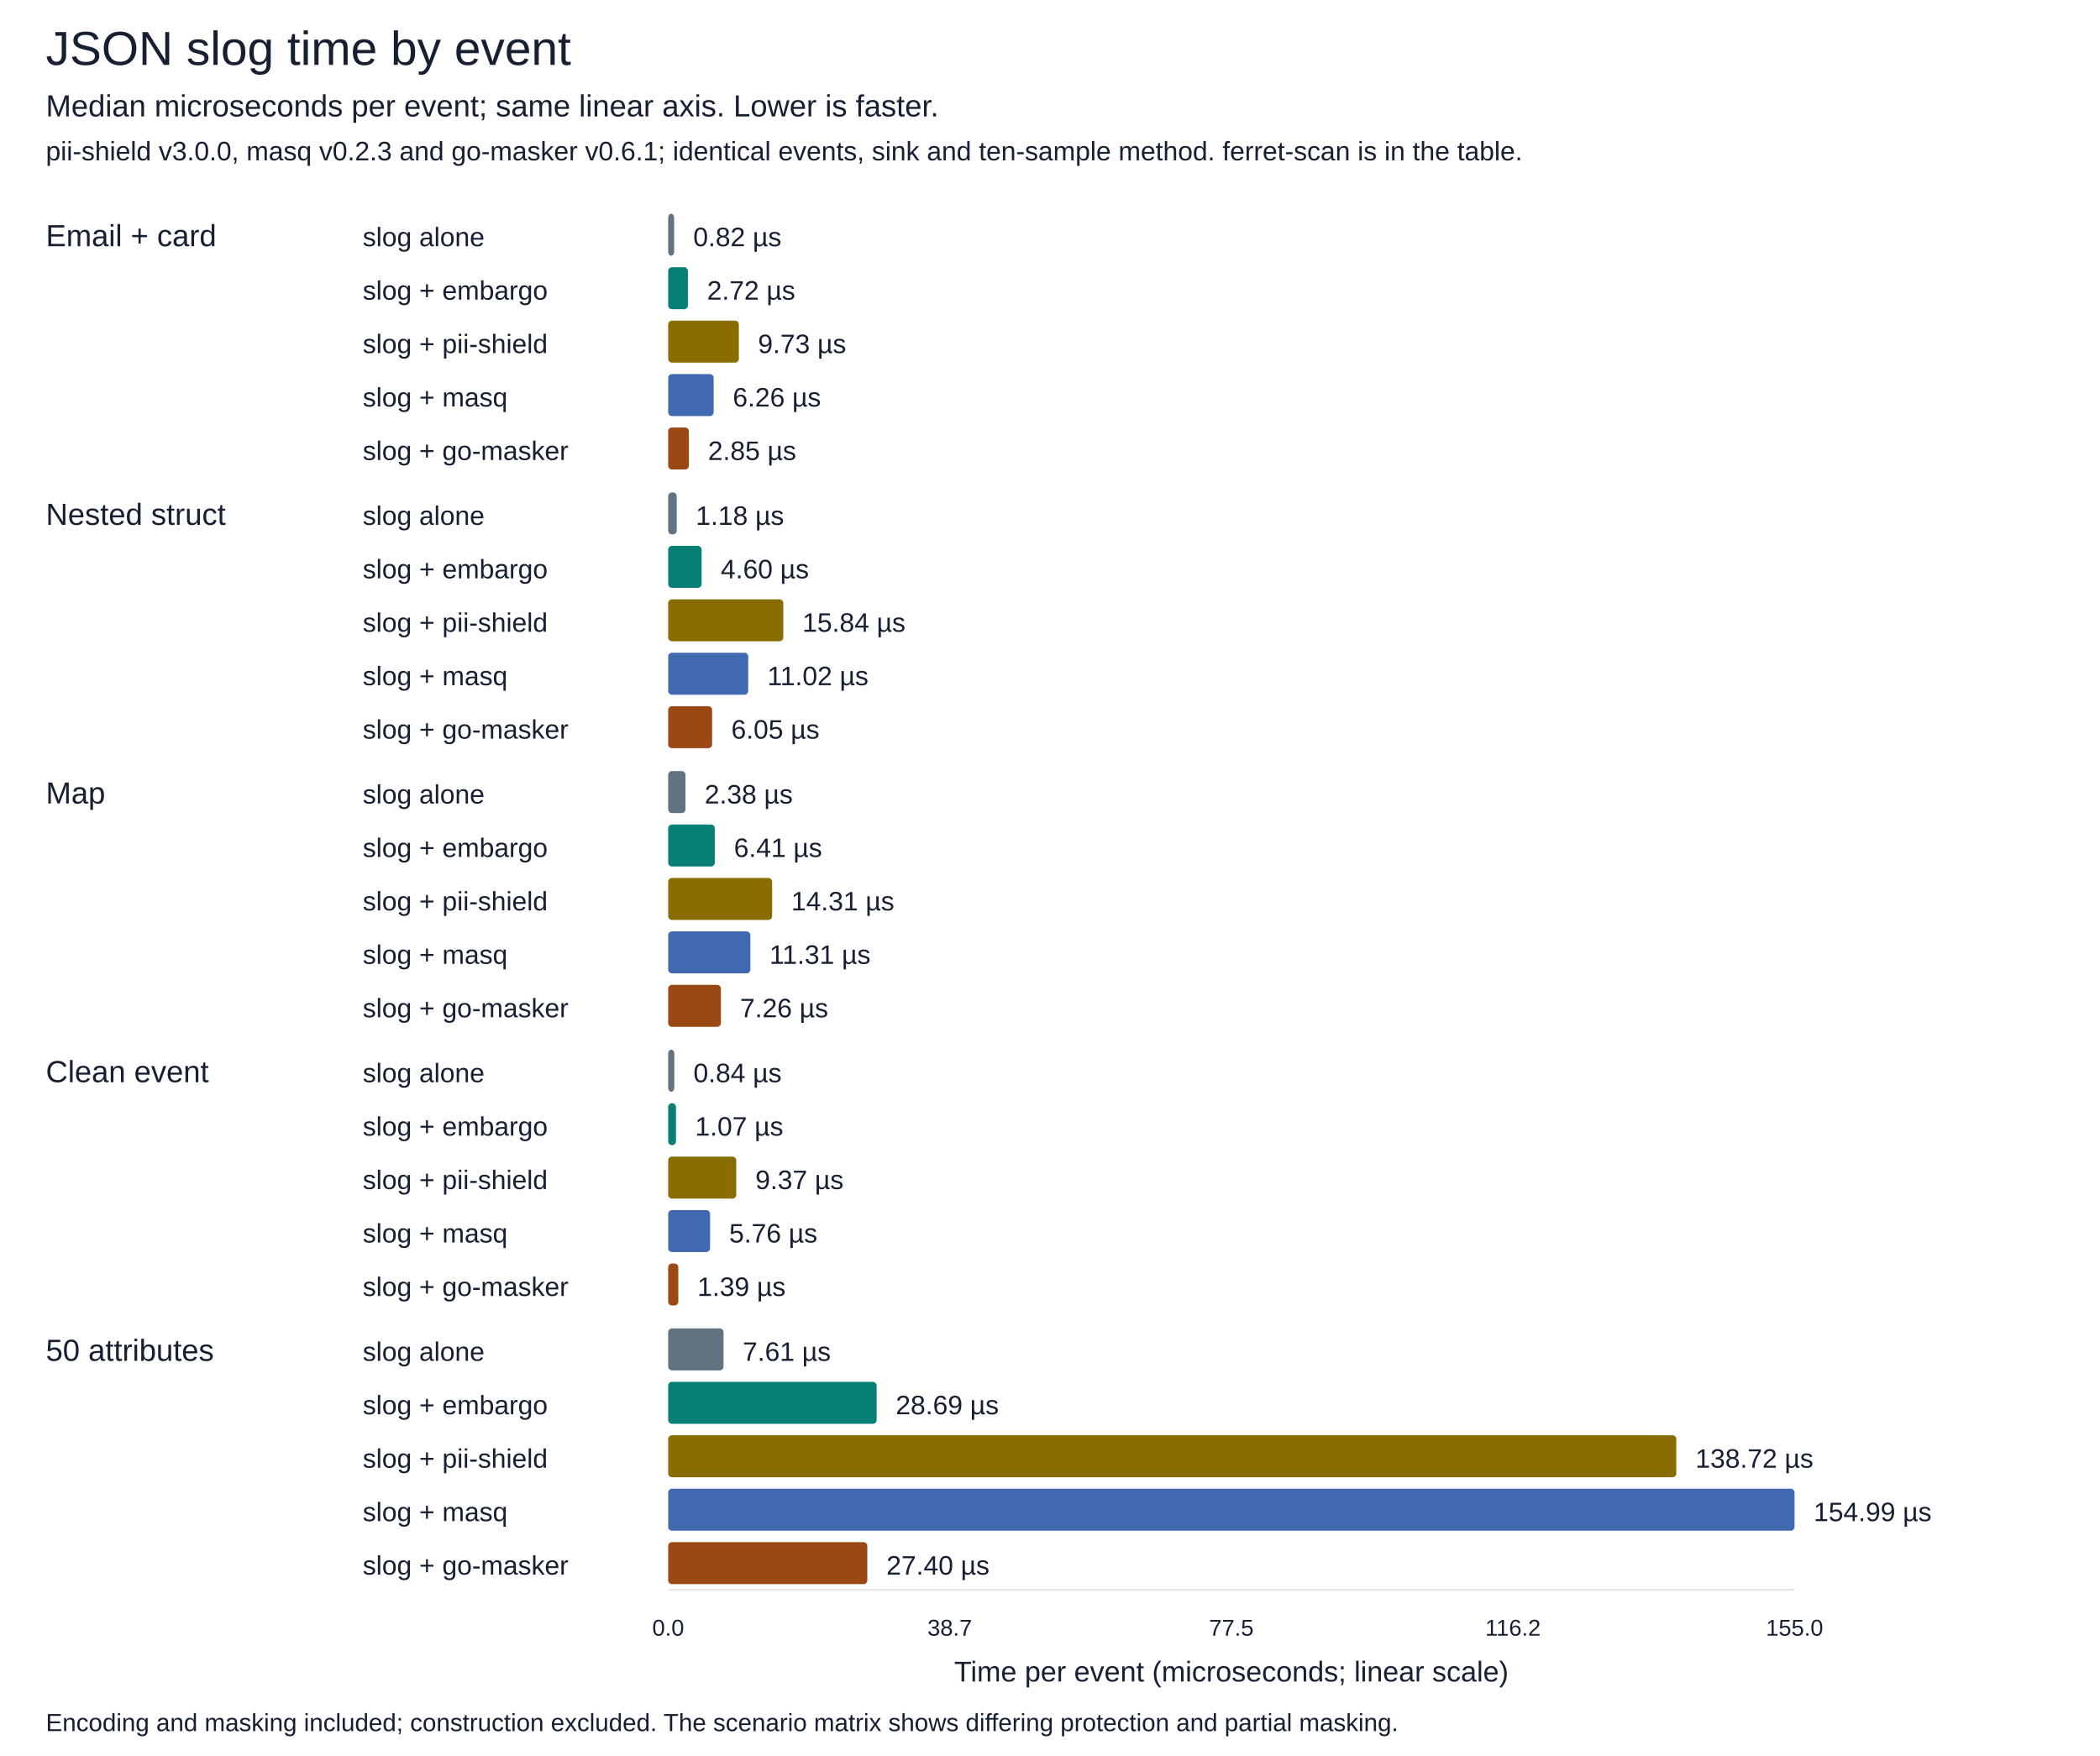
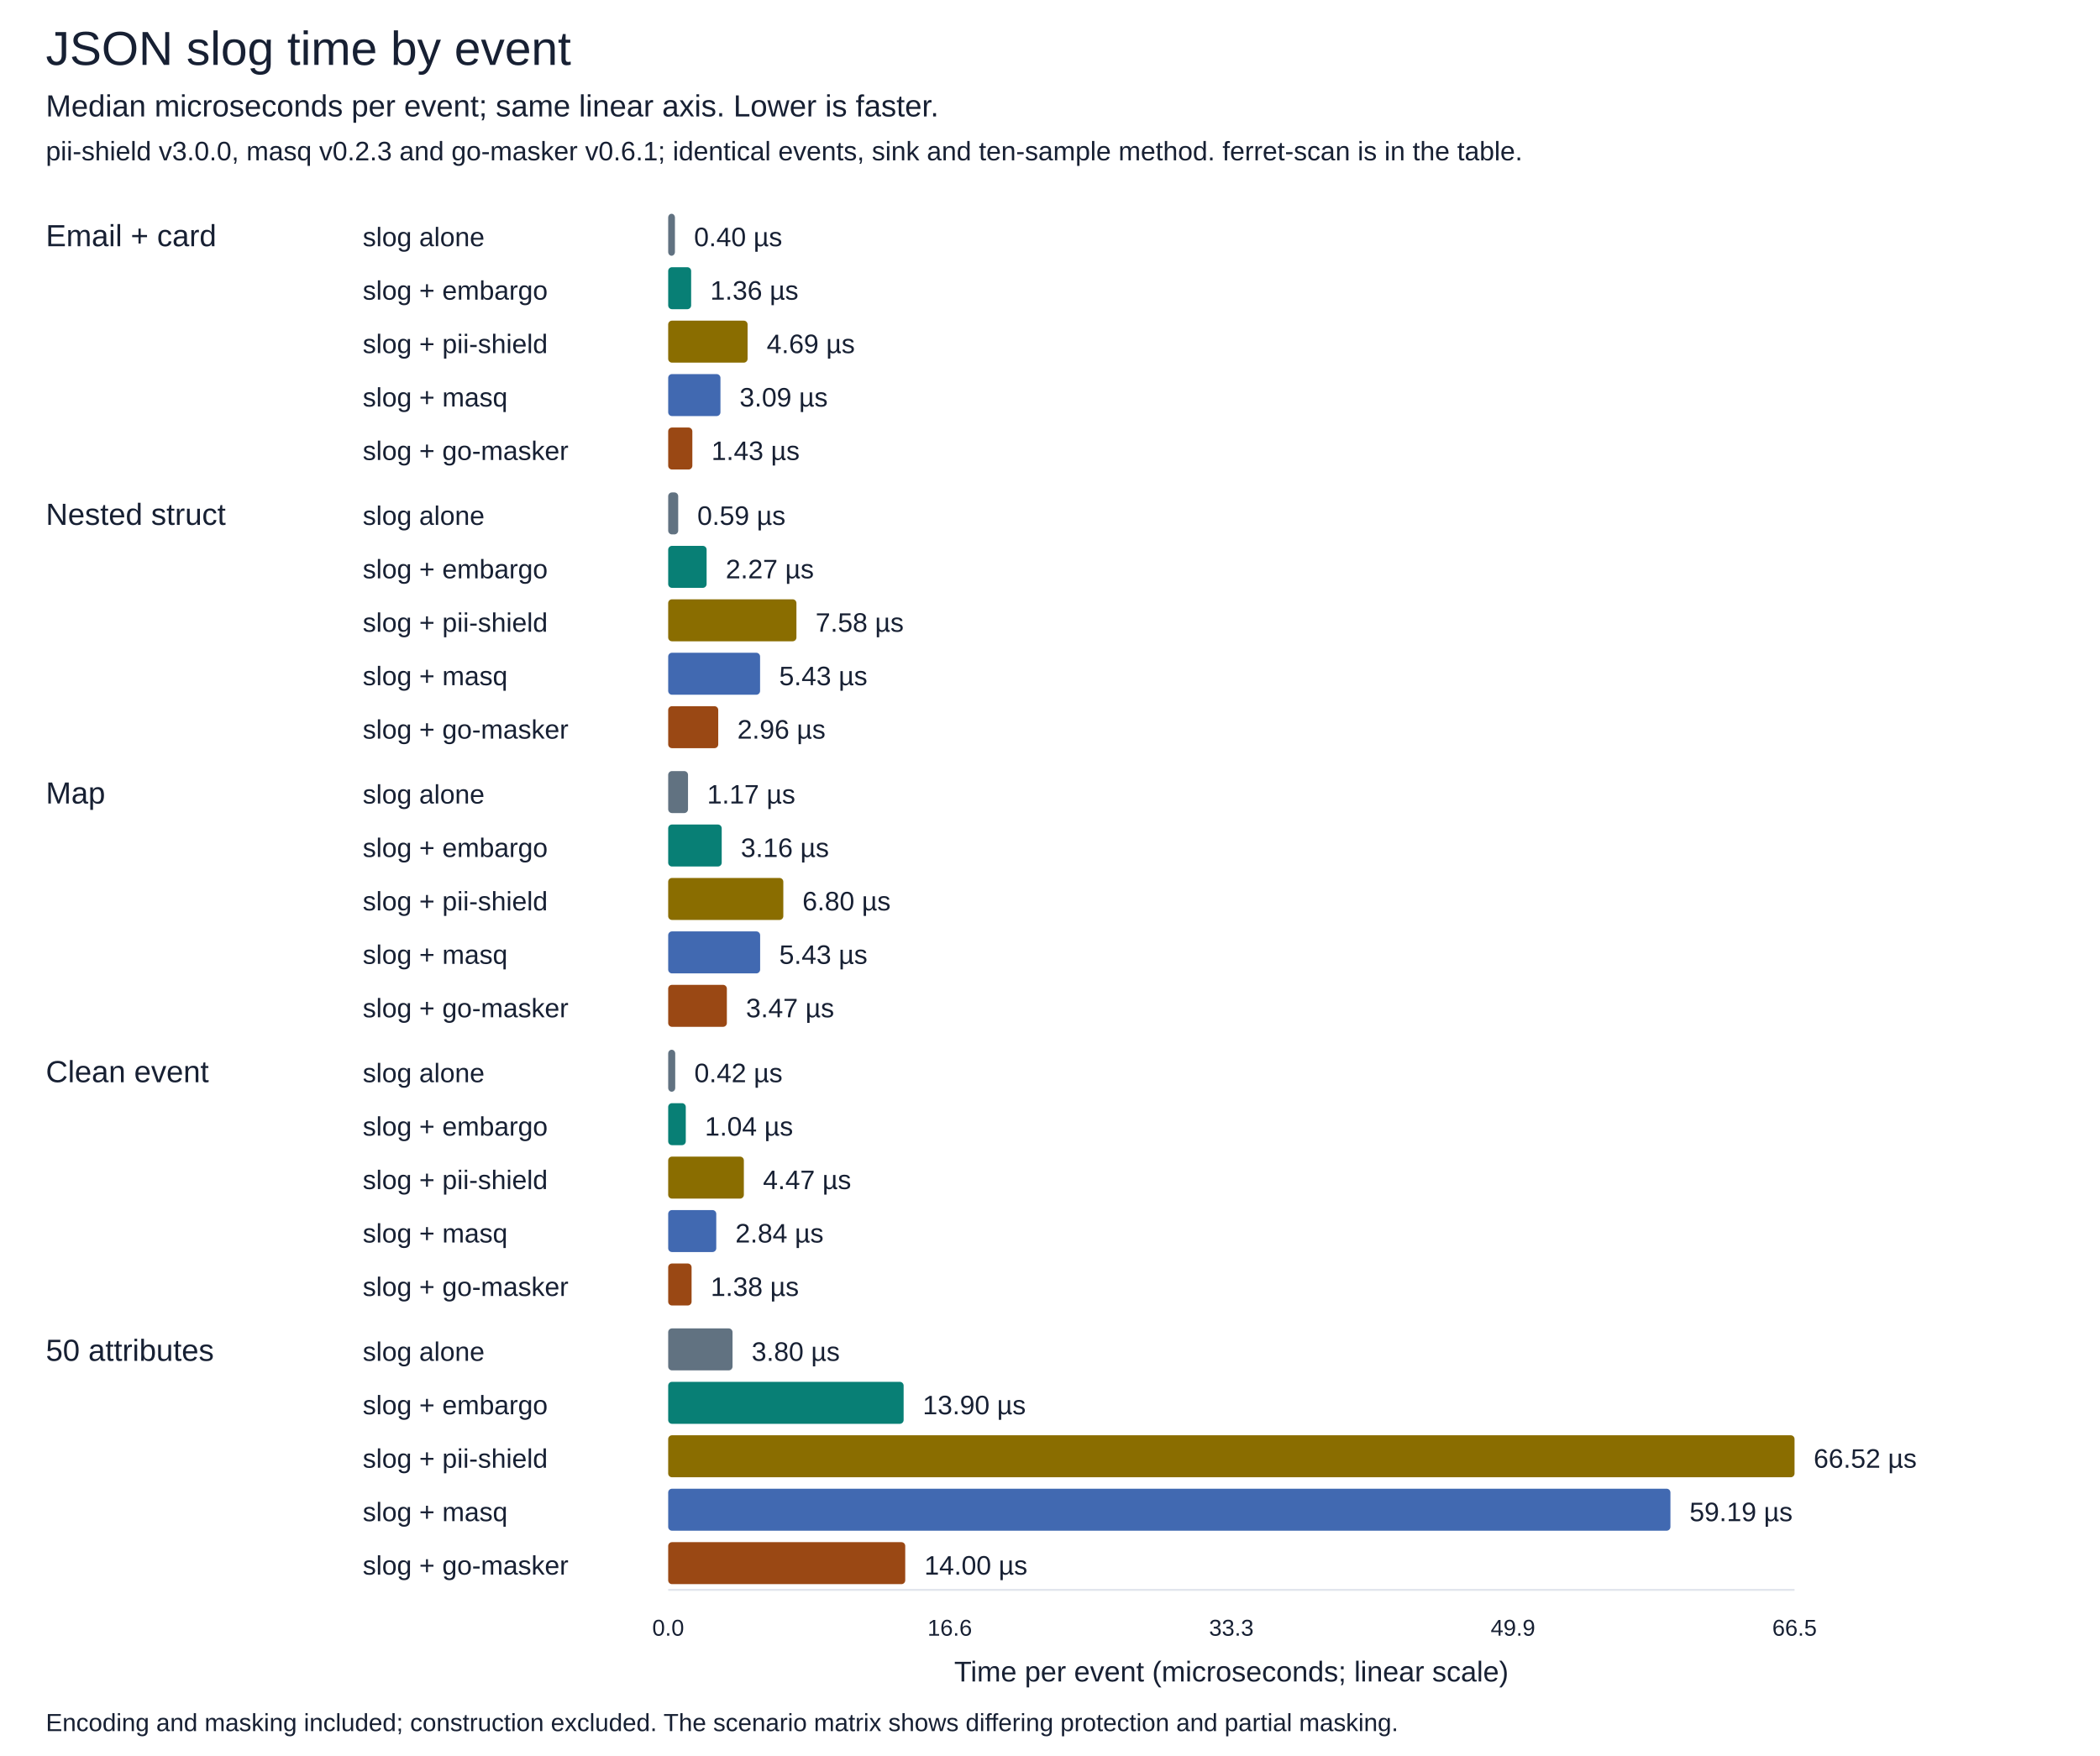
<svg xmlns="http://www.w3.org/2000/svg" width="1100" height="920" viewBox="0 0 1100 920" role="img">
  <rect width="100%" height="100%" fill="white" />
  <g font-family="Arial, sans-serif" font-size="15" fill="#172033">
    <text x="24" y="34" font-size="25" fill="#172033" text-anchor="start">JSON slog time by event</text>
    <text x="24" y="61" font-size="16" fill="#172033" text-anchor="start">Median microseconds per event; same linear axis. Lower is faster.</text>
    <text x="24" y="84" font-size="14" fill="#172033" text-anchor="start">pii-shield v3.0.0, masq v0.2.3 and go-masker v0.6.1; identical events, sink and ten-sample method. ferret-scan is in the table.</text>
    <text x="24" y="129" font-size="16" fill="#172033" text-anchor="start">Email + card</text>
    <text x="190" y="129" font-size="14" fill="#172033" text-anchor="start">slog alone</text>
-     <rect x="350" y="112" width="3.13" height="22" rx="2" fill="#617281" />
-     <text x="363.13" y="129" font-size="14" fill="#172033" text-anchor="start">0.82 µs</text>
+     <rect x="350" y="112" width="3.54" height="22" rx="2" fill="#617281" />
+     <text x="363.54" y="129" font-size="14" fill="#172033" text-anchor="start">0.40 µs</text>
    <text x="190" y="157" font-size="14" fill="#172033" text-anchor="start">slog + embargo</text>
-     <rect x="350" y="140" width="10.35" height="22" rx="2" fill="#087f75" />
-     <text x="370.35" y="157" font-size="14" fill="#172033" text-anchor="start">2.72 µs</text>
+     <rect x="350" y="140" width="12.03" height="22" rx="2" fill="#087f75" />
+     <text x="372.03" y="157" font-size="14" fill="#172033" text-anchor="start">1.36 µs</text>
    <text x="190" y="185" font-size="14" fill="#172033" text-anchor="start">slog + pii-shield</text>
-     <rect x="350" y="168" width="37.02" height="22" rx="2" fill="#8a6d00" />
-     <text x="397.02" y="185" font-size="14" fill="#172033" text-anchor="start">9.73 µs</text>
+     <rect x="350" y="168" width="41.59" height="22" rx="2" fill="#8a6d00" />
+     <text x="401.59" y="185" font-size="14" fill="#172033" text-anchor="start">4.69 µs</text>
    <text x="190" y="213" font-size="14" fill="#172033" text-anchor="start">slog + masq</text>
-     <rect x="350" y="196" width="23.83" height="22" rx="2" fill="#4169b1" />
-     <text x="383.83" y="213" font-size="14" fill="#172033" text-anchor="start">6.26 µs</text>
+     <rect x="350" y="196" width="27.38" height="22" rx="2" fill="#4169b1" />
+     <text x="387.38" y="213" font-size="14" fill="#172033" text-anchor="start">3.09 µs</text>
    <text x="190" y="241" font-size="14" fill="#172033" text-anchor="start">slog + go-masker</text>
-     <rect x="350" y="224" width="10.85" height="22" rx="2" fill="#9a4814" />
-     <text x="370.85" y="241" font-size="14" fill="#172033" text-anchor="start">2.85 µs</text>
+     <rect x="350" y="224" width="12.66" height="22" rx="2" fill="#9a4814" />
+     <text x="372.66" y="241" font-size="14" fill="#172033" text-anchor="start">1.43 µs</text>
    <text x="24" y="275" font-size="16" fill="#172033" text-anchor="start">Nested struct</text>
    <text x="190" y="275" font-size="14" fill="#172033" text-anchor="start">slog alone</text>
-     <rect x="350" y="258" width="4.47" height="22" rx="2" fill="#617281" />
-     <text x="364.47" y="275" font-size="14" fill="#172033" text-anchor="start">1.18 µs</text>
+     <rect x="350" y="258" width="5.25" height="22" rx="2" fill="#617281" />
+     <text x="365.25" y="275" font-size="14" fill="#172033" text-anchor="start">0.59 µs</text>
    <text x="190" y="303" font-size="14" fill="#172033" text-anchor="start">slog + embargo</text>
-     <rect x="350" y="286" width="17.52" height="22" rx="2" fill="#087f75" />
-     <text x="377.52" y="303" font-size="14" fill="#172033" text-anchor="start">4.60 µs</text>
+     <rect x="350" y="286" width="20.13" height="22" rx="2" fill="#087f75" />
+     <text x="380.13" y="303" font-size="14" fill="#172033" text-anchor="start">2.27 µs</text>
    <text x="190" y="331" font-size="14" fill="#172033" text-anchor="start">slog + pii-shield</text>
-     <rect x="350" y="314" width="60.30" height="22" rx="2" fill="#8a6d00" />
-     <text x="420.3" y="331" font-size="14" fill="#172033" text-anchor="start">15.84 µs</text>
+     <rect x="350" y="314" width="67.18" height="22" rx="2" fill="#8a6d00" />
+     <text x="427.18" y="331" font-size="14" fill="#172033" text-anchor="start">7.58 µs</text>
    <text x="190" y="359" font-size="14" fill="#172033" text-anchor="start">slog + masq</text>
-     <rect x="350" y="342" width="41.94" height="22" rx="2" fill="#4169b1" />
-     <text x="401.94" y="359" font-size="14" fill="#172033" text-anchor="start">11.02 µs</text>
+     <rect x="350" y="342" width="48.14" height="22" rx="2" fill="#4169b1" />
+     <text x="408.14" y="359" font-size="14" fill="#172033" text-anchor="start">5.43 µs</text>
    <text x="190" y="387" font-size="14" fill="#172033" text-anchor="start">slog + go-masker</text>
-     <rect x="350" y="370" width="23.03" height="22" rx="2" fill="#9a4814" />
-     <text x="383.03" y="387" font-size="14" fill="#172033" text-anchor="start">6.05 µs</text>
+     <rect x="350" y="370" width="26.22" height="22" rx="2" fill="#9a4814" />
+     <text x="386.22" y="387" font-size="14" fill="#172033" text-anchor="start">2.96 µs</text>
    <text x="24" y="421" font-size="16" fill="#172033" text-anchor="start">Map</text>
    <text x="190" y="421" font-size="14" fill="#172033" text-anchor="start">slog alone</text>
-     <rect x="350" y="404" width="9.07" height="22" rx="2" fill="#617281" />
-     <text x="369.07" y="421" font-size="14" fill="#172033" text-anchor="start">2.38 µs</text>
+     <rect x="350" y="404" width="10.39" height="22" rx="2" fill="#617281" />
+     <text x="370.39" y="421" font-size="14" fill="#172033" text-anchor="start">1.17 µs</text>
    <text x="190" y="449" font-size="14" fill="#172033" text-anchor="start">slog + embargo</text>
-     <rect x="350" y="432" width="24.42" height="22" rx="2" fill="#087f75" />
-     <text x="384.42" y="449" font-size="14" fill="#172033" text-anchor="start">6.41 µs</text>
+     <rect x="350" y="432" width="28.04" height="22" rx="2" fill="#087f75" />
+     <text x="388.04" y="449" font-size="14" fill="#172033" text-anchor="start">3.16 µs</text>
    <text x="190" y="477" font-size="14" fill="#172033" text-anchor="start">slog + pii-shield</text>
-     <rect x="350" y="460" width="54.46" height="22" rx="2" fill="#8a6d00" />
-     <text x="414.46" y="477" font-size="14" fill="#172033" text-anchor="start">14.31 µs</text>
+     <rect x="350" y="460" width="60.31" height="22" rx="2" fill="#8a6d00" />
+     <text x="420.31" y="477" font-size="14" fill="#172033" text-anchor="start">6.80 µs</text>
    <text x="190" y="505" font-size="14" fill="#172033" text-anchor="start">slog + masq</text>
-     <rect x="350" y="488" width="43.05" height="22" rx="2" fill="#4169b1" />
-     <text x="403.05" y="505" font-size="14" fill="#172033" text-anchor="start">11.31 µs</text>
+     <rect x="350" y="488" width="48.17" height="22" rx="2" fill="#4169b1" />
+     <text x="408.17" y="505" font-size="14" fill="#172033" text-anchor="start">5.43 µs</text>
    <text x="190" y="533" font-size="14" fill="#172033" text-anchor="start">slog + go-masker</text>
-     <rect x="350" y="516" width="27.63" height="22" rx="2" fill="#9a4814" />
-     <text x="387.63" y="533" font-size="14" fill="#172033" text-anchor="start">7.26 µs</text>
+     <rect x="350" y="516" width="30.74" height="22" rx="2" fill="#9a4814" />
+     <text x="390.74" y="533" font-size="14" fill="#172033" text-anchor="start">3.47 µs</text>
    <text x="24" y="567" font-size="16" fill="#172033" text-anchor="start">Clean event</text>
    <text x="190" y="567" font-size="14" fill="#172033" text-anchor="start">slog alone</text>
-     <rect x="350" y="550" width="3.21" height="22" rx="2" fill="#617281" />
-     <text x="363.21" y="567" font-size="14" fill="#172033" text-anchor="start">0.84 µs</text>
+     <rect x="350" y="550" width="3.69" height="22" rx="2" fill="#617281" />
+     <text x="363.69" y="567" font-size="14" fill="#172033" text-anchor="start">0.42 µs</text>
    <text x="190" y="595" font-size="14" fill="#172033" text-anchor="start">slog + embargo</text>
-     <rect x="350" y="578" width="4.09" height="22" rx="2" fill="#087f75" />
-     <text x="364.09" y="595" font-size="14" fill="#172033" text-anchor="start">1.07 µs</text>
+     <rect x="350" y="578" width="9.22" height="22" rx="2" fill="#087f75" />
+     <text x="369.22" y="595" font-size="14" fill="#172033" text-anchor="start">1.04 µs</text>
    <text x="190" y="623" font-size="14" fill="#172033" text-anchor="start">slog + pii-shield</text>
-     <rect x="350" y="606" width="35.66" height="22" rx="2" fill="#8a6d00" />
-     <text x="395.66" y="623" font-size="14" fill="#172033" text-anchor="start">9.37 µs</text>
+     <rect x="350" y="606" width="39.64" height="22" rx="2" fill="#8a6d00" />
+     <text x="399.64" y="623" font-size="14" fill="#172033" text-anchor="start">4.47 µs</text>
    <text x="190" y="651" font-size="14" fill="#172033" text-anchor="start">slog + masq</text>
-     <rect x="350" y="634" width="21.95" height="22" rx="2" fill="#4169b1" />
-     <text x="381.95" y="651" font-size="14" fill="#172033" text-anchor="start">5.76 µs</text>
+     <rect x="350" y="634" width="25.19" height="22" rx="2" fill="#4169b1" />
+     <text x="385.19" y="651" font-size="14" fill="#172033" text-anchor="start">2.84 µs</text>
    <text x="190" y="679" font-size="14" fill="#172033" text-anchor="start">slog + go-masker</text>
-     <rect x="350" y="662" width="5.31" height="22" rx="2" fill="#9a4814" />
-     <text x="365.31" y="679" font-size="14" fill="#172033" text-anchor="start">1.39 µs</text>
+     <rect x="350" y="662" width="12.26" height="22" rx="2" fill="#9a4814" />
+     <text x="372.26" y="679" font-size="14" fill="#172033" text-anchor="start">1.38 µs</text>
    <text x="24" y="713" font-size="16" fill="#172033" text-anchor="start">50 attributes</text>
    <text x="190" y="713" font-size="14" fill="#172033" text-anchor="start">slog alone</text>
-     <rect x="350" y="696" width="28.99" height="22" rx="2" fill="#617281" />
-     <text x="388.99" y="713" font-size="14" fill="#172033" text-anchor="start">7.61 µs</text>
+     <rect x="350" y="696" width="33.71" height="22" rx="2" fill="#617281" />
+     <text x="393.71" y="713" font-size="14" fill="#172033" text-anchor="start">3.80 µs</text>
    <text x="190" y="741" font-size="14" fill="#172033" text-anchor="start">slog + embargo</text>
-     <rect x="350" y="724" width="109.20" height="22" rx="2" fill="#087f75" />
-     <text x="469.2" y="741" font-size="14" fill="#172033" text-anchor="start">28.69 µs</text>
+     <rect x="350" y="724" width="123.33" height="22" rx="2" fill="#087f75" />
+     <text x="483.33" y="741" font-size="14" fill="#172033" text-anchor="start">13.90 µs</text>
    <text x="190" y="769" font-size="14" fill="#172033" text-anchor="start">slog + pii-shield</text>
-     <rect x="350" y="752" width="528.08" height="22" rx="2" fill="#8a6d00" />
-     <text x="888.08" y="769" font-size="14" fill="#172033" text-anchor="start">138.72 µs</text>
+     <rect x="350" y="752" width="590.00" height="22" rx="2" fill="#8a6d00" />
+     <text x="950.0" y="769" font-size="14" fill="#172033" text-anchor="start">66.52 µs</text>
    <text x="190" y="797" font-size="14" fill="#172033" text-anchor="start">slog + masq</text>
-     <rect x="350" y="780" width="590.00" height="22" rx="2" fill="#4169b1" />
-     <text x="950.0" y="797" font-size="14" fill="#172033" text-anchor="start">154.99 µs</text>
+     <rect x="350" y="780" width="524.99" height="22" rx="2" fill="#4169b1" />
+     <text x="884.99" y="797" font-size="14" fill="#172033" text-anchor="start">59.19 µs</text>
    <text x="190" y="825" font-size="14" fill="#172033" text-anchor="start">slog + go-masker</text>
-     <rect x="350" y="808" width="104.31" height="22" rx="2" fill="#9a4814" />
-     <text x="464.31" y="825" font-size="14" fill="#172033" text-anchor="start">27.40 µs</text>
+     <rect x="350" y="808" width="124.17" height="22" rx="2" fill="#9a4814" />
+     <text x="484.17" y="825" font-size="14" fill="#172033" text-anchor="start">14.00 µs</text>
    <path d="M350,833 L940,833" stroke="#e1e5ec" />
    <text x="350.0" y="857" font-size="12" fill="#172033" text-anchor="middle">0.0</text>
-     <text x="497.5" y="857" font-size="12" fill="#172033" text-anchor="middle">38.7</text>
-     <text x="645.0" y="857" font-size="12" fill="#172033" text-anchor="middle">77.5</text>
-     <text x="792.5" y="857" font-size="12" fill="#172033" text-anchor="middle">116.2</text>
-     <text x="940.0" y="857" font-size="12" fill="#172033" text-anchor="middle">155.0</text>
+     <text x="497.5" y="857" font-size="12" fill="#172033" text-anchor="middle">16.6</text>
+     <text x="645.0" y="857" font-size="12" fill="#172033" text-anchor="middle">33.3</text>
+     <text x="792.5" y="857" font-size="12" fill="#172033" text-anchor="middle">49.9</text>
+     <text x="940.0" y="857" font-size="12" fill="#172033" text-anchor="middle">66.5</text>
    <text x="645" y="881" font-size="15" fill="#172033" text-anchor="middle">Time per event (microseconds; linear scale)</text>
    <text x="24" y="907" font-size="13" fill="#172033" text-anchor="start">Encoding and masking included; construction excluded. The scenario matrix shows differing protection and partial masking.</text>
  </g>
</svg>
